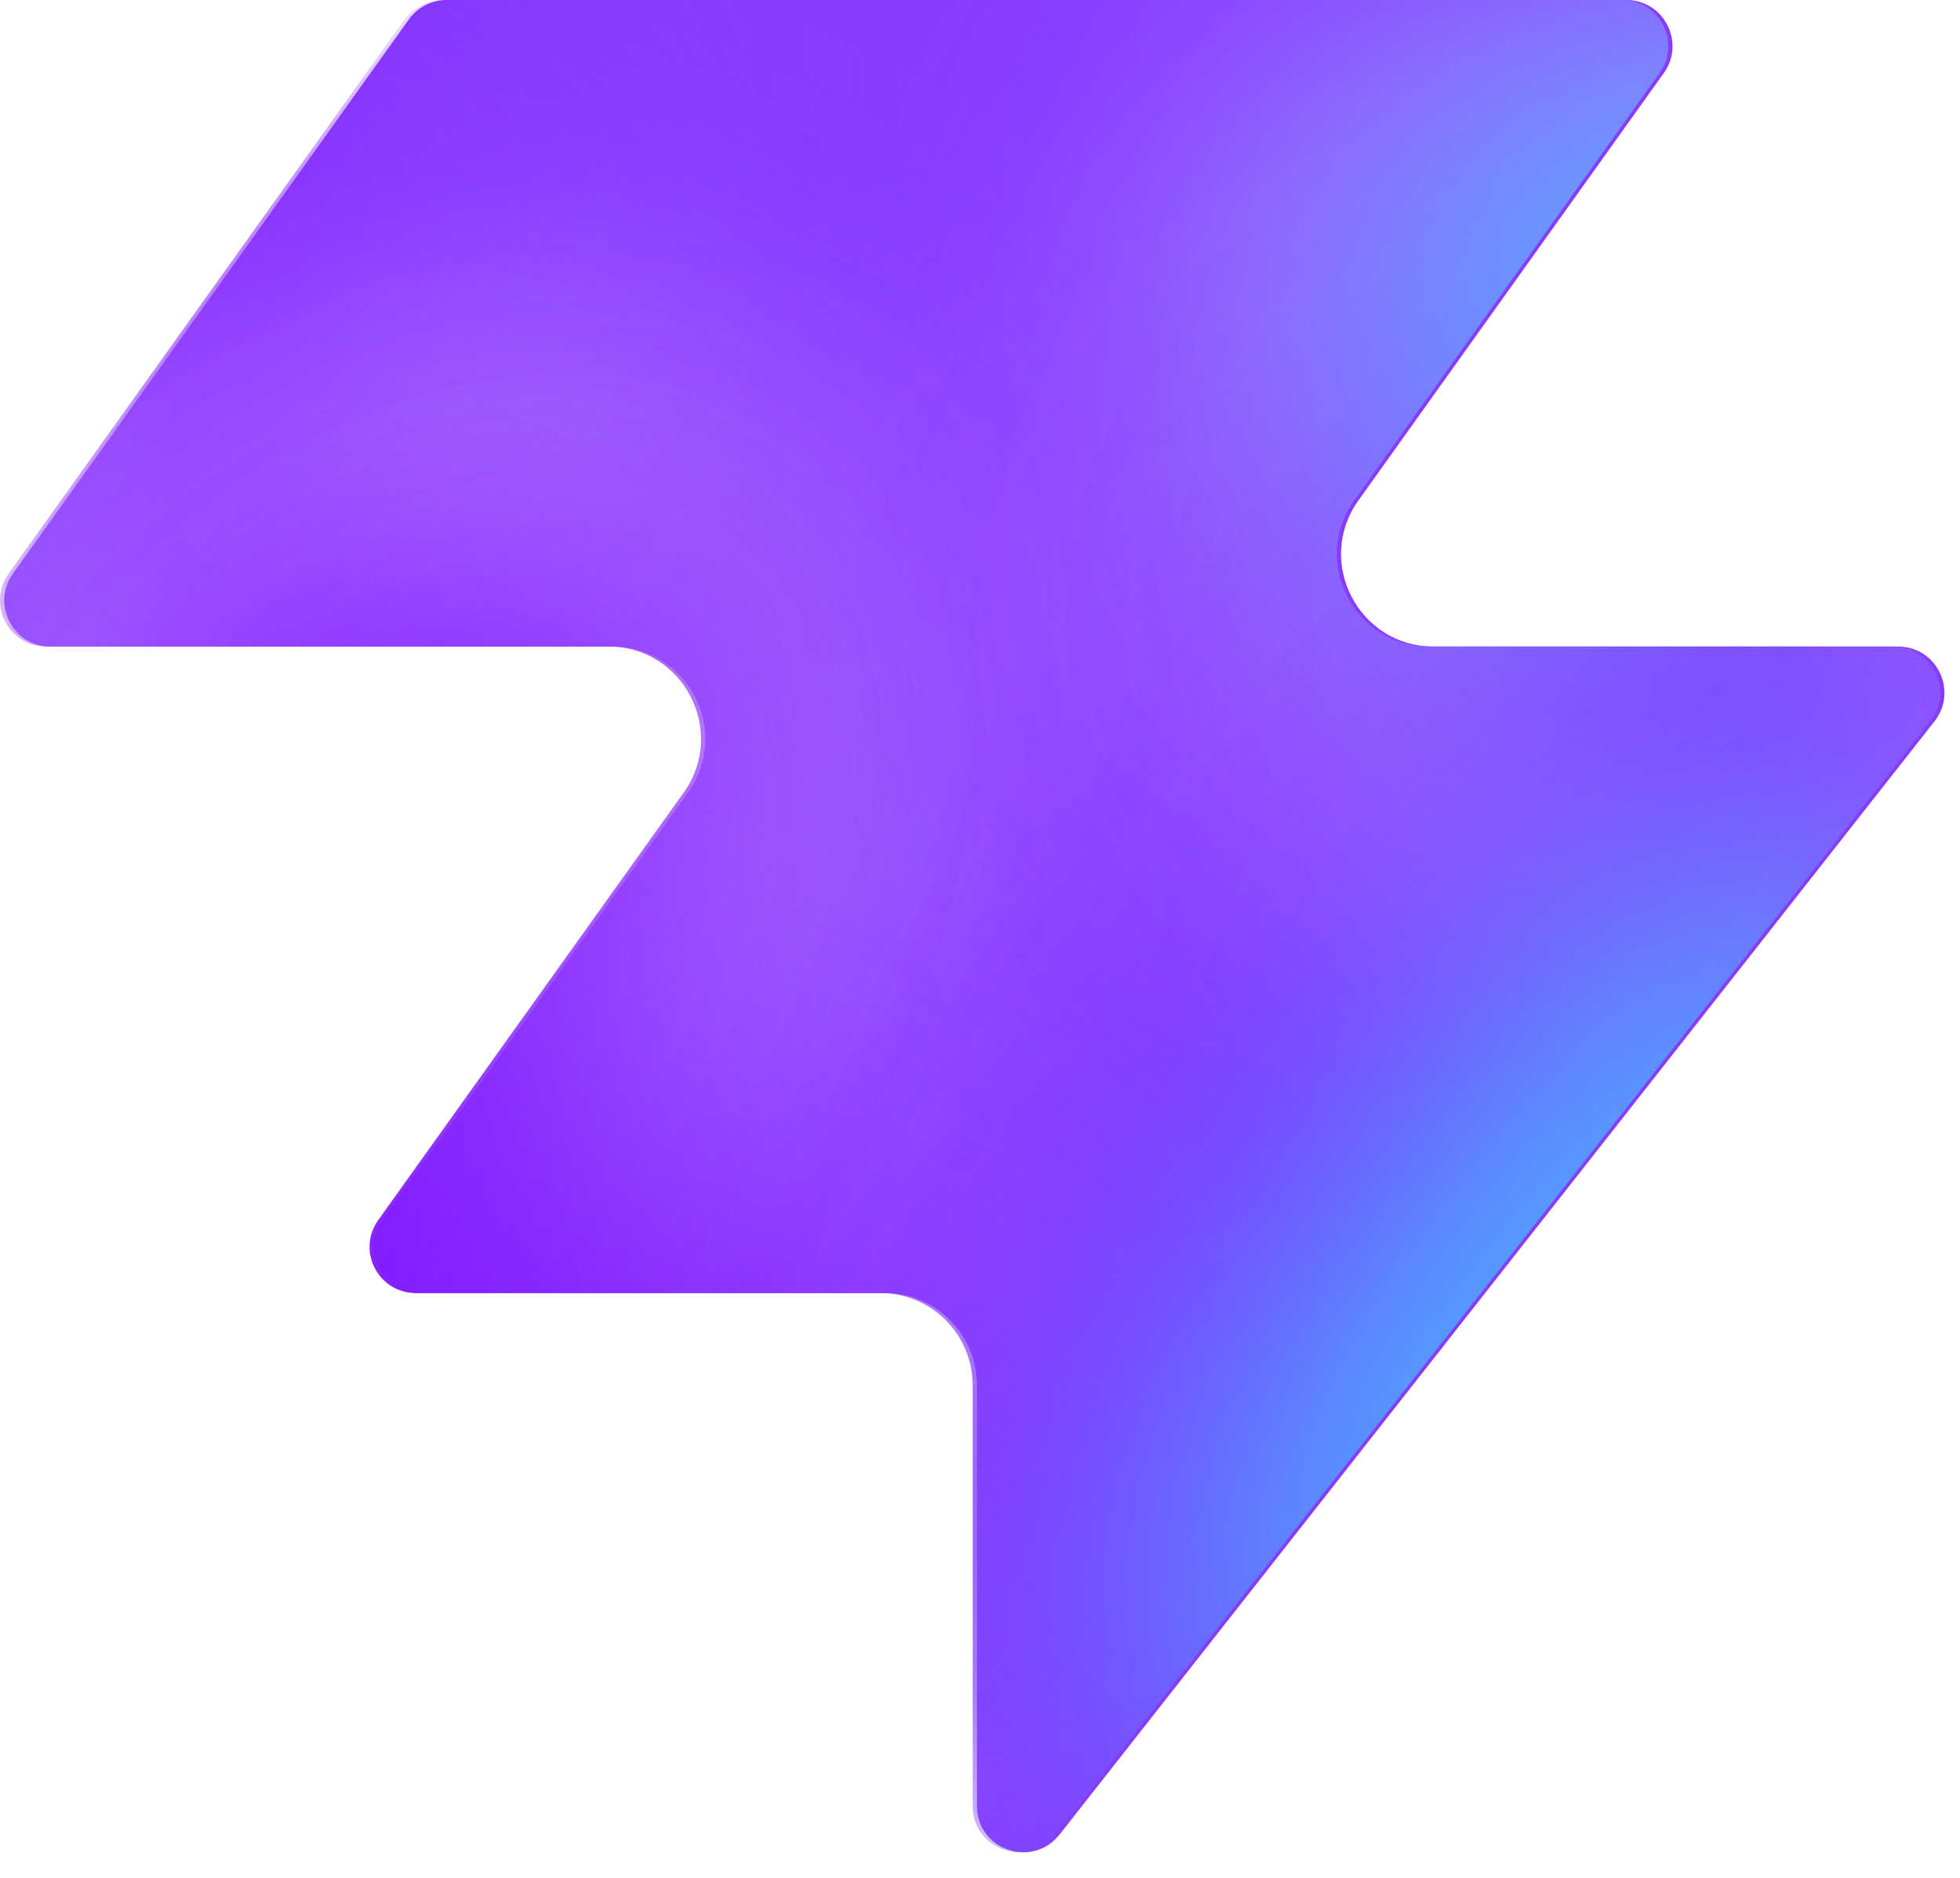
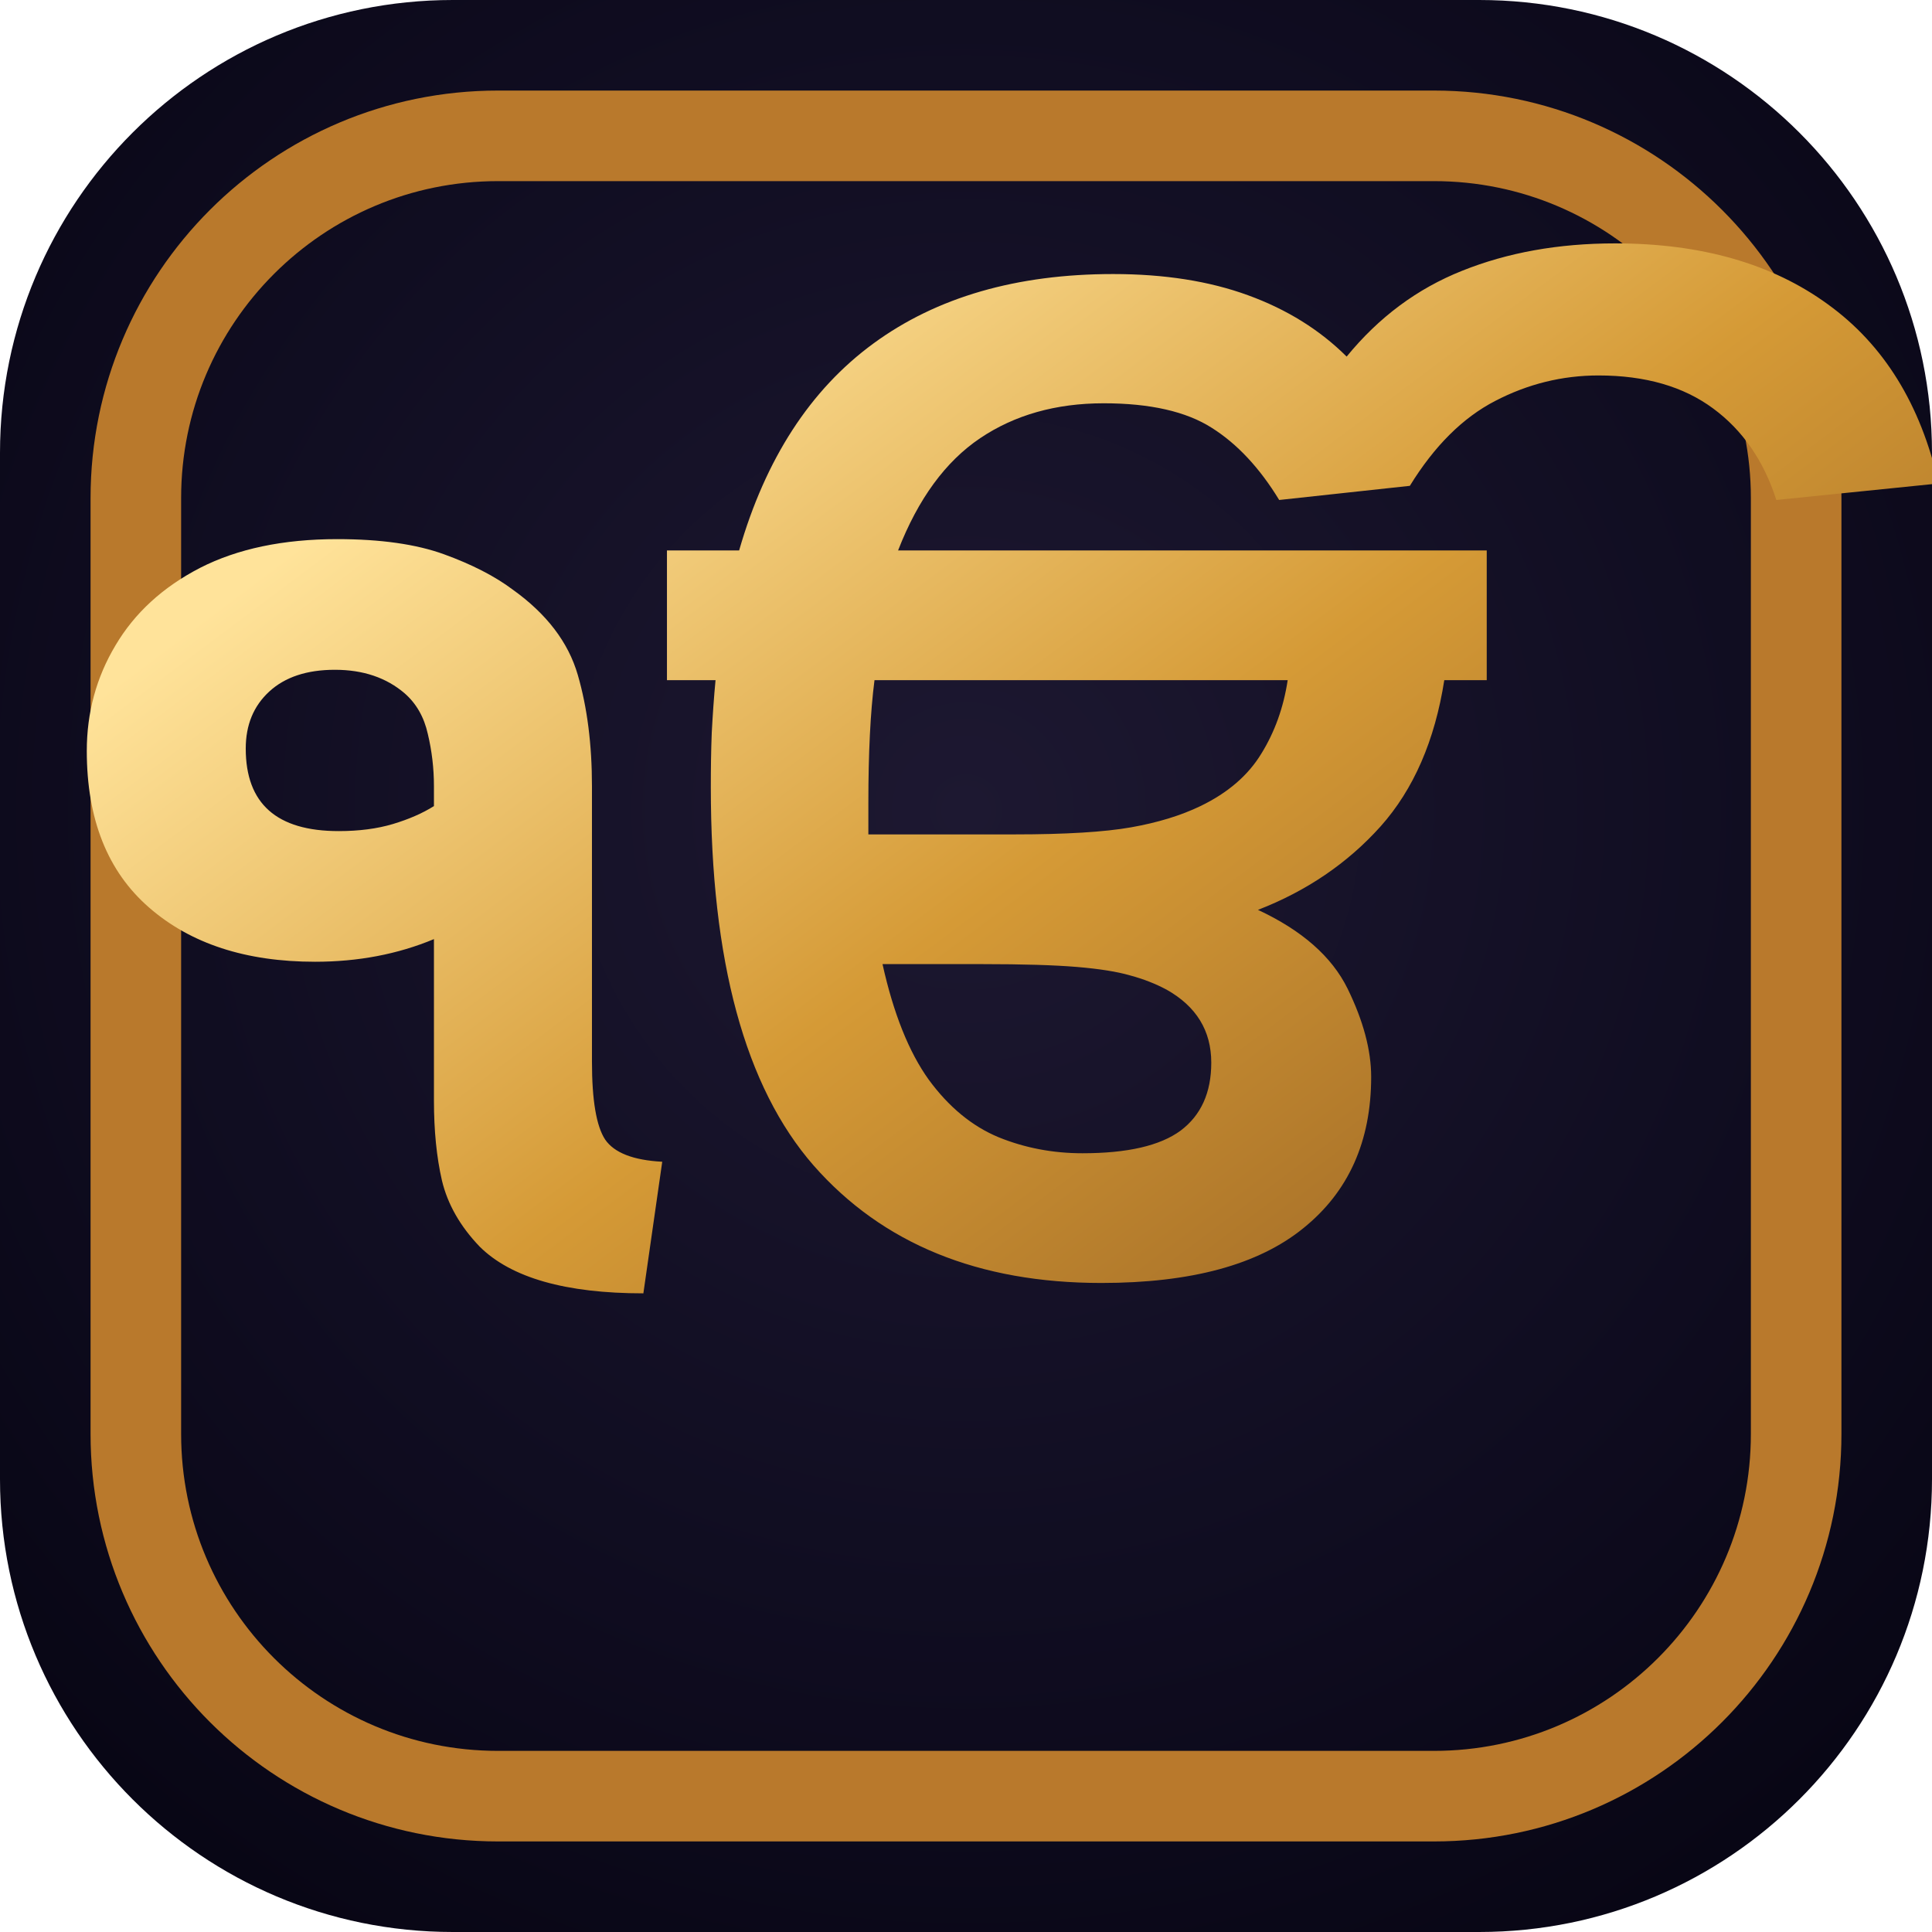
- <svg xmlns="http://www.w3.org/2000/svg" width="48" height="46" fill="none" viewBox="0 0 48 46">
-   <path fill="#863bff" d="M25.946 44.938c-.664.845-2.021.375-2.021-.698V33.937a2.26 2.26 0 0 0-2.262-2.262H10.287c-.92 0-1.456-1.04-.92-1.788l7.48-10.471c1.07-1.497 0-3.578-1.842-3.578H1.237c-.92 0-1.456-1.04-.92-1.788L10.013.474c.214-.297.556-.474.92-.474h28.894c.92 0 1.456 1.04.92 1.788l-7.48 10.471c-1.07 1.498 0 3.579 1.842 3.579h11.377c.943 0 1.473 1.088.89 1.83L25.947 44.94z" style="fill:#863bff;fill:color(display-p3 .525 .23 1);fill-opacity:1" />
-   <mask id="a" width="48" height="46" x="0" y="0" maskUnits="userSpaceOnUse" style="mask-type:alpha">
-     <path fill="#000" d="M25.842 44.938c-.664.844-2.021.375-2.021-.698V33.937a2.26 2.26 0 0 0-2.262-2.262H10.183c-.92 0-1.456-1.04-.92-1.788l7.48-10.471c1.07-1.498 0-3.579-1.842-3.579H1.133c-.92 0-1.456-1.04-.92-1.787L9.91.473c.214-.297.556-.474.92-.474h28.894c.92 0 1.456 1.04.92 1.788l-7.48 10.471c-1.07 1.498 0 3.578 1.842 3.578h11.377c.943 0 1.473 1.088.89 1.832L25.843 44.94z" style="fill:#000;fill-opacity:1" />
-   </mask>
-   <g mask="url(#a)">
-     <g filter="url(#b)">
-       <ellipse cx="5.508" cy="14.704" fill="#ede6ff" rx="5.508" ry="14.704" style="fill:#ede6ff;fill:color(display-p3 .927 .903 1);fill-opacity:1" transform="matrix(.00324 1 1 -.00324 -4.47 31.516)" />
-     </g>
-     <g filter="url(#c)">
-       <ellipse cx="10.399" cy="29.851" fill="#ede6ff" rx="10.399" ry="29.851" style="fill:#ede6ff;fill:color(display-p3 .927 .903 1);fill-opacity:1" transform="matrix(.00324 1 1 -.00324 -39.328 7.883)" />
-     </g>
-     <g filter="url(#d)">
-       <ellipse cx="5.508" cy="30.487" fill="#7e14ff" rx="5.508" ry="30.487" style="fill:#7e14ff;fill:color(display-p3 .492 .077 1);fill-opacity:1" transform="rotate(89.814 -25.913 -14.639)scale(1 -1)" />
-     </g>
-     <g filter="url(#e)">
-       <ellipse cx="5.508" cy="30.599" fill="#7e14ff" rx="5.508" ry="30.599" style="fill:#7e14ff;fill:color(display-p3 .492 .077 1);fill-opacity:1" transform="rotate(89.814 -32.644 -3.334)scale(1 -1)" />
-     </g>
-     <g filter="url(#f)">
-       <ellipse cx="5.508" cy="30.599" fill="#7e14ff" rx="5.508" ry="30.599" style="fill:#7e14ff;fill:color(display-p3 .492 .077 1);fill-opacity:1" transform="matrix(.00324 1 1 -.00324 -34.34 30.47)" />
-     </g>
-     <g filter="url(#g)">
-       <ellipse cx="14.072" cy="22.078" fill="#ede6ff" rx="14.072" ry="22.078" style="fill:#ede6ff;fill:color(display-p3 .927 .903 1);fill-opacity:1" transform="rotate(93.35 24.506 48.493)scale(-1 1)" />
-     </g>
-     <g filter="url(#h)">
-       <ellipse cx="3.47" cy="21.501" fill="#7e14ff" rx="3.47" ry="21.501" style="fill:#7e14ff;fill:color(display-p3 .492 .077 1);fill-opacity:1" transform="rotate(89.009 28.708 47.59)scale(-1 1)" />
-     </g>
-     <g filter="url(#i)">
-       <ellipse cx="3.47" cy="21.501" fill="#7e14ff" rx="3.47" ry="21.501" style="fill:#7e14ff;fill:color(display-p3 .492 .077 1);fill-opacity:1" transform="rotate(89.009 28.708 47.59)scale(-1 1)" />
-     </g>
-     <g filter="url(#j)">
-       <ellipse cx=".387" cy="8.972" fill="#7e14ff" rx="4.407" ry="29.108" style="fill:#7e14ff;fill:color(display-p3 .492 .077 1);fill-opacity:1" transform="rotate(39.51 .387 8.972)" />
-     </g>
-     <g filter="url(#k)">
-       <ellipse cx="47.523" cy="-6.092" fill="#7e14ff" rx="4.407" ry="29.108" style="fill:#7e14ff;fill:color(display-p3 .492 .077 1);fill-opacity:1" transform="rotate(37.892 47.523 -6.092)" />
-     </g>
-     <g filter="url(#l)">
-       <ellipse cx="41.412" cy="6.333" fill="#47bfff" rx="5.971" ry="9.665" style="fill:#47bfff;fill:color(display-p3 .28 .748 1);fill-opacity:1" transform="rotate(37.892 41.412 6.333)" />
-     </g>
-     <g filter="url(#m)">
-       <ellipse cx="-1.879" cy="38.332" fill="#7e14ff" rx="4.407" ry="29.108" style="fill:#7e14ff;fill:color(display-p3 .492 .077 1);fill-opacity:1" transform="rotate(37.892 -1.88 38.332)" />
-     </g>
-     <g filter="url(#n)">
-       <ellipse cx="-1.879" cy="38.332" fill="#7e14ff" rx="4.407" ry="29.108" style="fill:#7e14ff;fill:color(display-p3 .492 .077 1);fill-opacity:1" transform="rotate(37.892 -1.88 38.332)" />
-     </g>
-     <g filter="url(#o)">
-       <ellipse cx="35.651" cy="29.907" fill="#7e14ff" rx="4.407" ry="29.108" style="fill:#7e14ff;fill:color(display-p3 .492 .077 1);fill-opacity:1" transform="rotate(37.892 35.651 29.907)" />
-     </g>
-     <g filter="url(#p)">
-       <ellipse cx="38.418" cy="32.4" fill="#47bfff" rx="5.971" ry="15.297" style="fill:#47bfff;fill:color(display-p3 .28 .748 1);fill-opacity:1" transform="rotate(37.892 38.418 32.4)" />
-     </g>
-   </g>
+ <svg xmlns="http://www.w3.org/2000/svg" viewBox="0 0 64 64" role="img" aria-label="NaamRas">
  <defs>
-     <filter id="b" width="60.045" height="41.654" x="-19.77" y="16.149" color-interpolation-filters="sRGB" filterUnits="userSpaceOnUse">
-       <feFlood flood-opacity="0" result="BackgroundImageFix" />
-       <feBlend in="SourceGraphic" in2="BackgroundImageFix" result="shape" />
-       <feGaussianBlur result="effect1_foregroundBlur_2002_17158" stdDeviation="7.659" />
-     </filter>
-     <filter id="c" width="90.34" height="51.437" x="-54.613" y="-7.533" color-interpolation-filters="sRGB" filterUnits="userSpaceOnUse">
-       <feFlood flood-opacity="0" result="BackgroundImageFix" />
-       <feBlend in="SourceGraphic" in2="BackgroundImageFix" result="shape" />
-       <feGaussianBlur result="effect1_foregroundBlur_2002_17158" stdDeviation="7.659" />
-     </filter>
-     <filter id="d" width="79.355" height="29.4" x="-49.64" y="2.03" color-interpolation-filters="sRGB" filterUnits="userSpaceOnUse">
-       <feFlood flood-opacity="0" result="BackgroundImageFix" />
-       <feBlend in="SourceGraphic" in2="BackgroundImageFix" result="shape" />
-       <feGaussianBlur result="effect1_foregroundBlur_2002_17158" stdDeviation="4.596" />
-     </filter>
-     <filter id="e" width="79.579" height="29.4" x="-45.045" y="20.029" color-interpolation-filters="sRGB" filterUnits="userSpaceOnUse">
-       <feFlood flood-opacity="0" result="BackgroundImageFix" />
-       <feBlend in="SourceGraphic" in2="BackgroundImageFix" result="shape" />
-       <feGaussianBlur result="effect1_foregroundBlur_2002_17158" stdDeviation="4.596" />
-     </filter>
-     <filter id="f" width="79.579" height="29.4" x="-43.513" y="21.178" color-interpolation-filters="sRGB" filterUnits="userSpaceOnUse">
-       <feFlood flood-opacity="0" result="BackgroundImageFix" />
-       <feBlend in="SourceGraphic" in2="BackgroundImageFix" result="shape" />
-       <feGaussianBlur result="effect1_foregroundBlur_2002_17158" stdDeviation="4.596" />
-     </filter>
-     <filter id="g" width="74.749" height="58.852" x="15.756" y="-17.901" color-interpolation-filters="sRGB" filterUnits="userSpaceOnUse">
-       <feFlood flood-opacity="0" result="BackgroundImageFix" />
-       <feBlend in="SourceGraphic" in2="BackgroundImageFix" result="shape" />
-       <feGaussianBlur result="effect1_foregroundBlur_2002_17158" stdDeviation="7.659" />
-     </filter>
-     <filter id="h" width="61.377" height="25.362" x="23.548" y="2.284" color-interpolation-filters="sRGB" filterUnits="userSpaceOnUse">
-       <feFlood flood-opacity="0" result="BackgroundImageFix" />
-       <feBlend in="SourceGraphic" in2="BackgroundImageFix" result="shape" />
-       <feGaussianBlur result="effect1_foregroundBlur_2002_17158" stdDeviation="4.596" />
-     </filter>
-     <filter id="i" width="61.377" height="25.362" x="23.548" y="2.284" color-interpolation-filters="sRGB" filterUnits="userSpaceOnUse">
-       <feFlood flood-opacity="0" result="BackgroundImageFix" />
-       <feBlend in="SourceGraphic" in2="BackgroundImageFix" result="shape" />
-       <feGaussianBlur result="effect1_foregroundBlur_2002_17158" stdDeviation="4.596" />
-     </filter>
-     <filter id="j" width="56.045" height="63.649" x="-27.636" y="-22.853" color-interpolation-filters="sRGB" filterUnits="userSpaceOnUse">
-       <feFlood flood-opacity="0" result="BackgroundImageFix" />
-       <feBlend in="SourceGraphic" in2="BackgroundImageFix" result="shape" />
-       <feGaussianBlur result="effect1_foregroundBlur_2002_17158" stdDeviation="4.596" />
-     </filter>
-     <filter id="k" width="54.814" height="64.646" x="20.116" y="-38.415" color-interpolation-filters="sRGB" filterUnits="userSpaceOnUse">
-       <feFlood flood-opacity="0" result="BackgroundImageFix" />
-       <feBlend in="SourceGraphic" in2="BackgroundImageFix" result="shape" />
-       <feGaussianBlur result="effect1_foregroundBlur_2002_17158" stdDeviation="4.596" />
-     </filter>
-     <filter id="l" width="33.541" height="35.313" x="24.641" y="-11.323" color-interpolation-filters="sRGB" filterUnits="userSpaceOnUse">
-       <feFlood flood-opacity="0" result="BackgroundImageFix" />
-       <feBlend in="SourceGraphic" in2="BackgroundImageFix" result="shape" />
-       <feGaussianBlur result="effect1_foregroundBlur_2002_17158" stdDeviation="4.596" />
-     </filter>
-     <filter id="m" width="54.814" height="64.646" x="-29.286" y="6.009" color-interpolation-filters="sRGB" filterUnits="userSpaceOnUse">
-       <feFlood flood-opacity="0" result="BackgroundImageFix" />
-       <feBlend in="SourceGraphic" in2="BackgroundImageFix" result="shape" />
-       <feGaussianBlur result="effect1_foregroundBlur_2002_17158" stdDeviation="4.596" />
-     </filter>
-     <filter id="n" width="54.814" height="64.646" x="-29.286" y="6.009" color-interpolation-filters="sRGB" filterUnits="userSpaceOnUse">
-       <feFlood flood-opacity="0" result="BackgroundImageFix" />
-       <feBlend in="SourceGraphic" in2="BackgroundImageFix" result="shape" />
-       <feGaussianBlur result="effect1_foregroundBlur_2002_17158" stdDeviation="4.596" />
-     </filter>
-     <filter id="o" width="54.814" height="64.646" x="8.244" y="-2.416" color-interpolation-filters="sRGB" filterUnits="userSpaceOnUse">
-       <feFlood flood-opacity="0" result="BackgroundImageFix" />
-       <feBlend in="SourceGraphic" in2="BackgroundImageFix" result="shape" />
-       <feGaussianBlur result="effect1_foregroundBlur_2002_17158" stdDeviation="4.596" />
-     </filter>
-     <filter id="p" width="39.409" height="43.623" x="18.713" y="10.588" color-interpolation-filters="sRGB" filterUnits="userSpaceOnUse">
-       <feFlood flood-opacity="0" result="BackgroundImageFix" />
-       <feBlend in="SourceGraphic" in2="BackgroundImageFix" result="shape" />
-       <feGaussianBlur result="effect1_foregroundBlur_2002_17158" stdDeviation="4.596" />
-     </filter>
+     <radialGradient id="bg" cx="50%" cy="42%" r="70%">
+       <stop offset="0%" stop-color="#1d1831" />
+       <stop offset="58%" stop-color="#100d21" />
+       <stop offset="100%" stop-color="#070513" />
+     </radialGradient>
+     <linearGradient id="gold" x1="18" x2="48" y1="12" y2="52" gradientUnits="userSpaceOnUse">
+       <stop offset="0%" stop-color="#ffe39a" />
+       <stop offset="46%" stop-color="#d59a36" />
+       <stop offset="100%" stop-color="#8f5a21" />
+     </linearGradient>
  </defs>
+   <rect width="64" height="64" rx="15" fill="url(#bg)" />
+   <rect x="4.5" y="4.5" width="55" height="55" rx="12" fill="none" stroke="#b9792c" stroke-width="3" />
+   <text x="31.5" y="42.5" fill="url(#gold)" font-family="Gurmukhi MN, Gurmukhi Sangam MN, Noto Sans Gurmukhi, serif" font-size="39" font-weight="700" text-anchor="middle">ੴ</text>
</svg>
